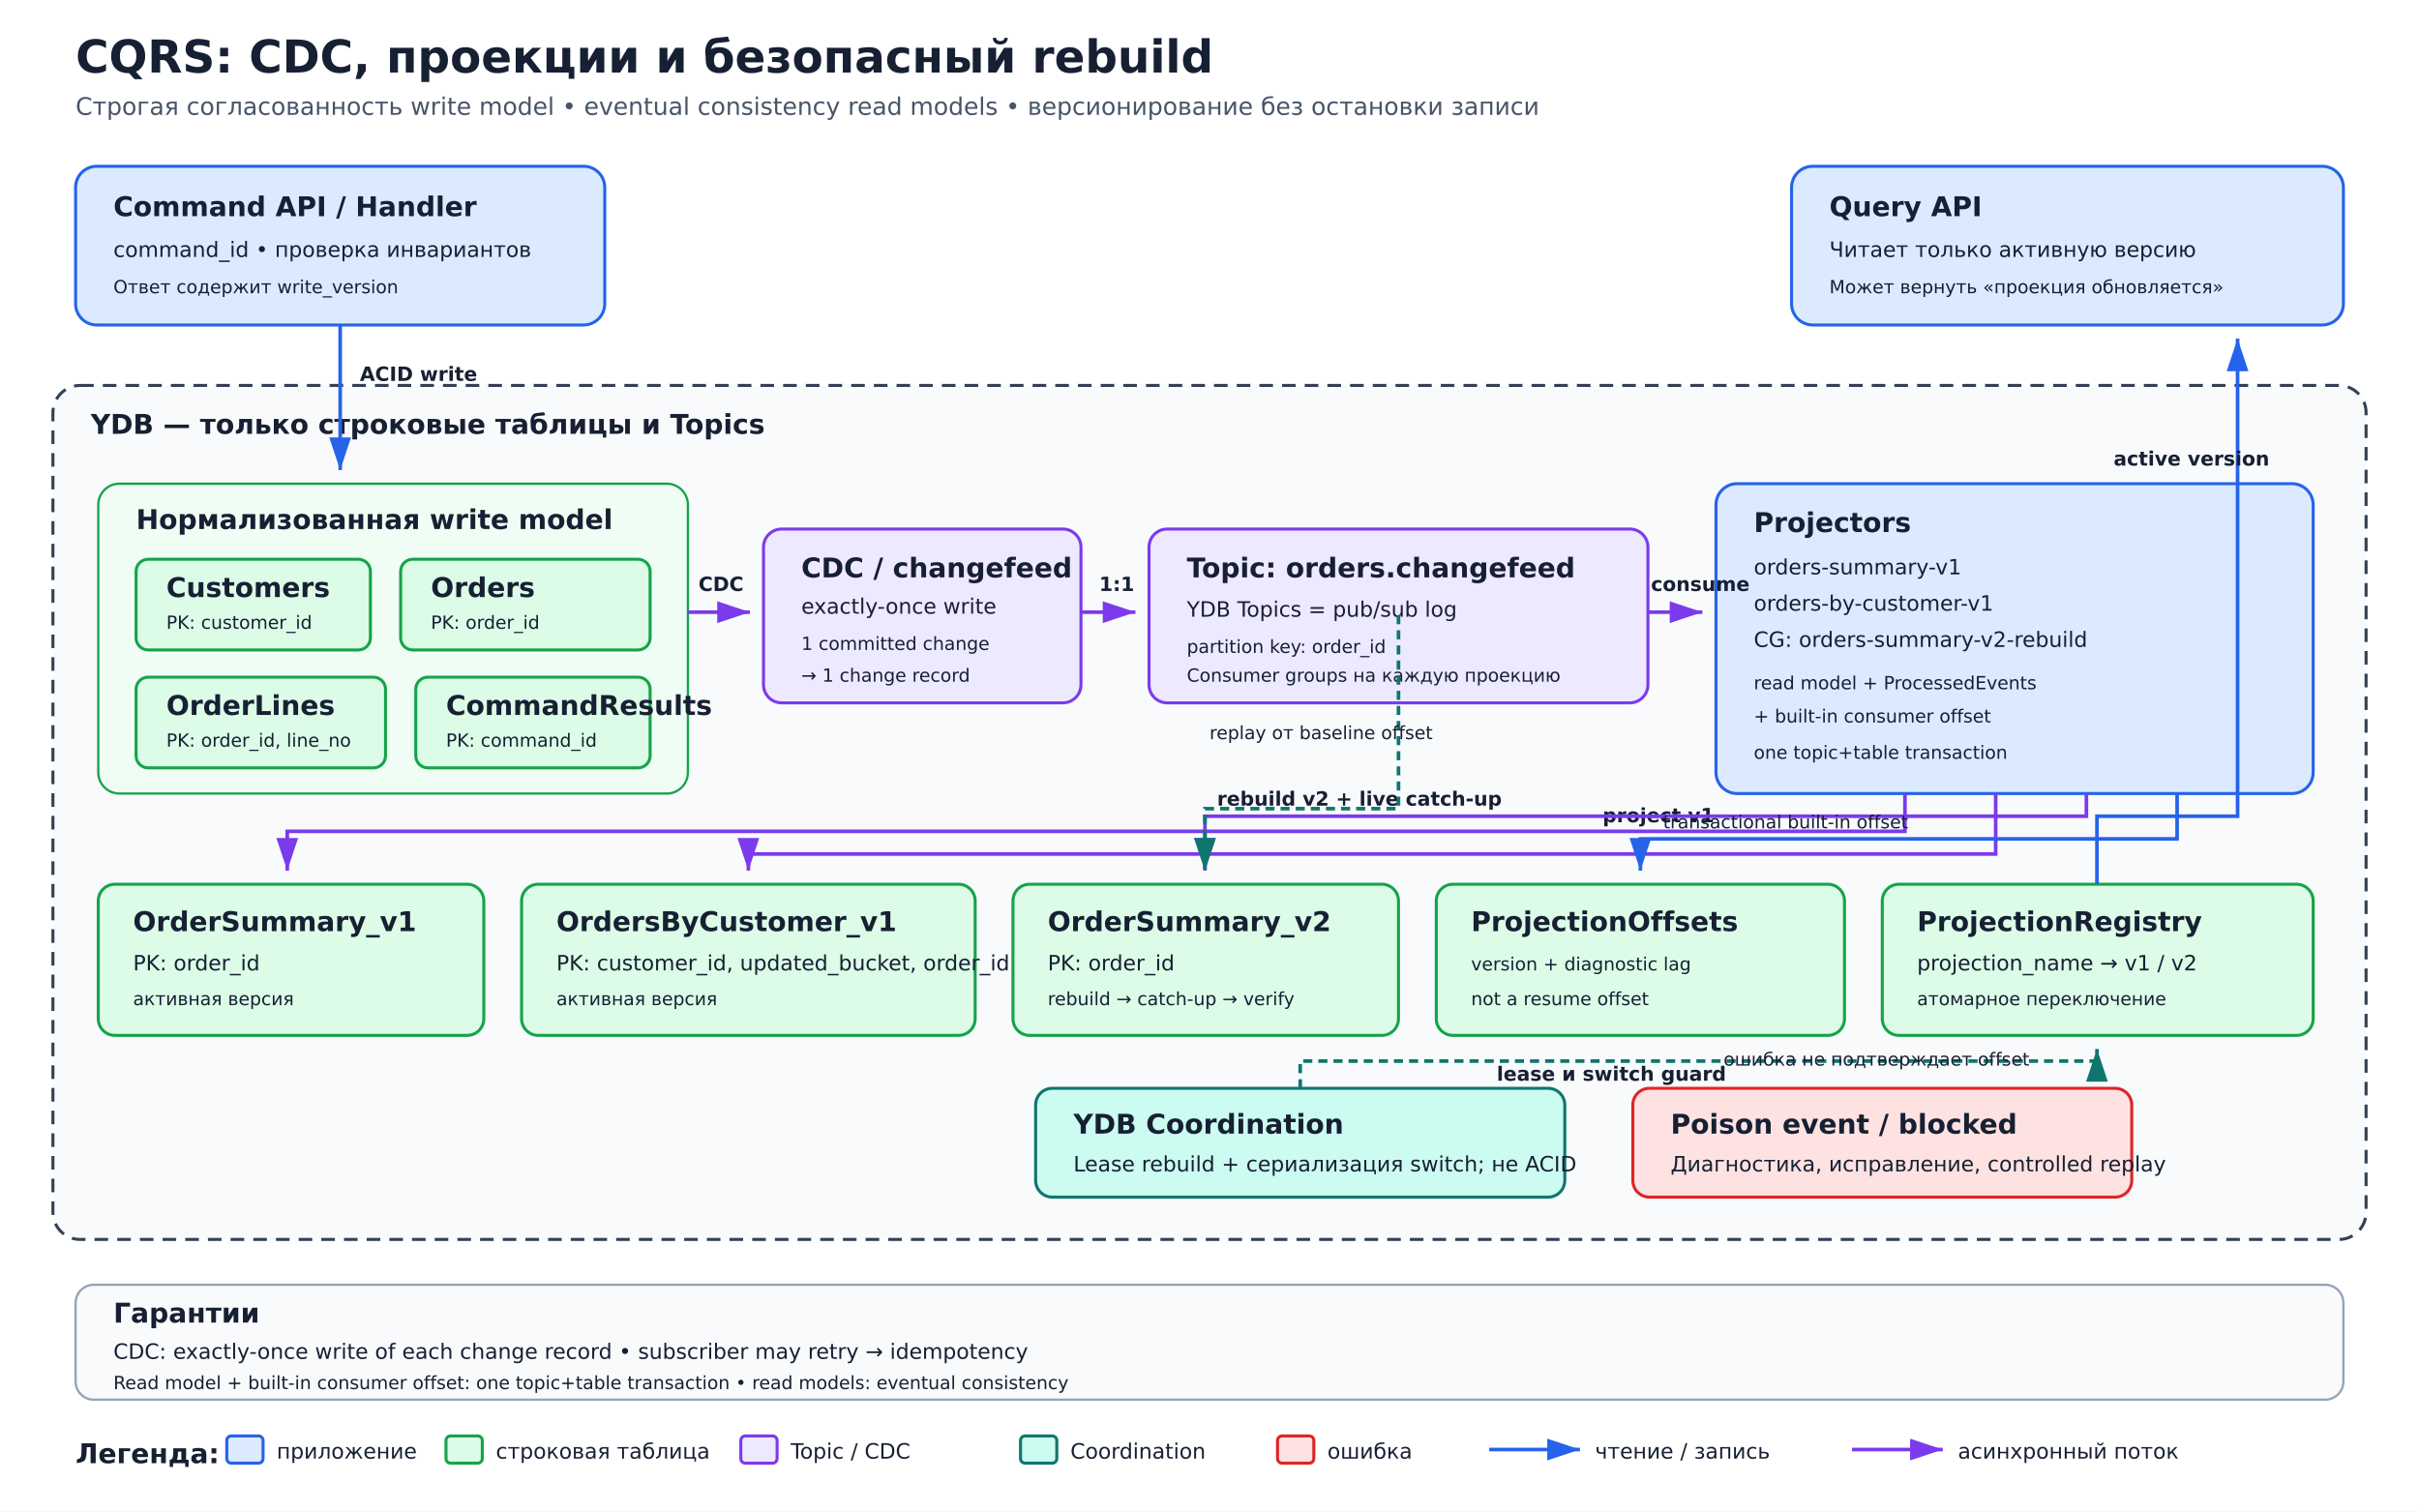
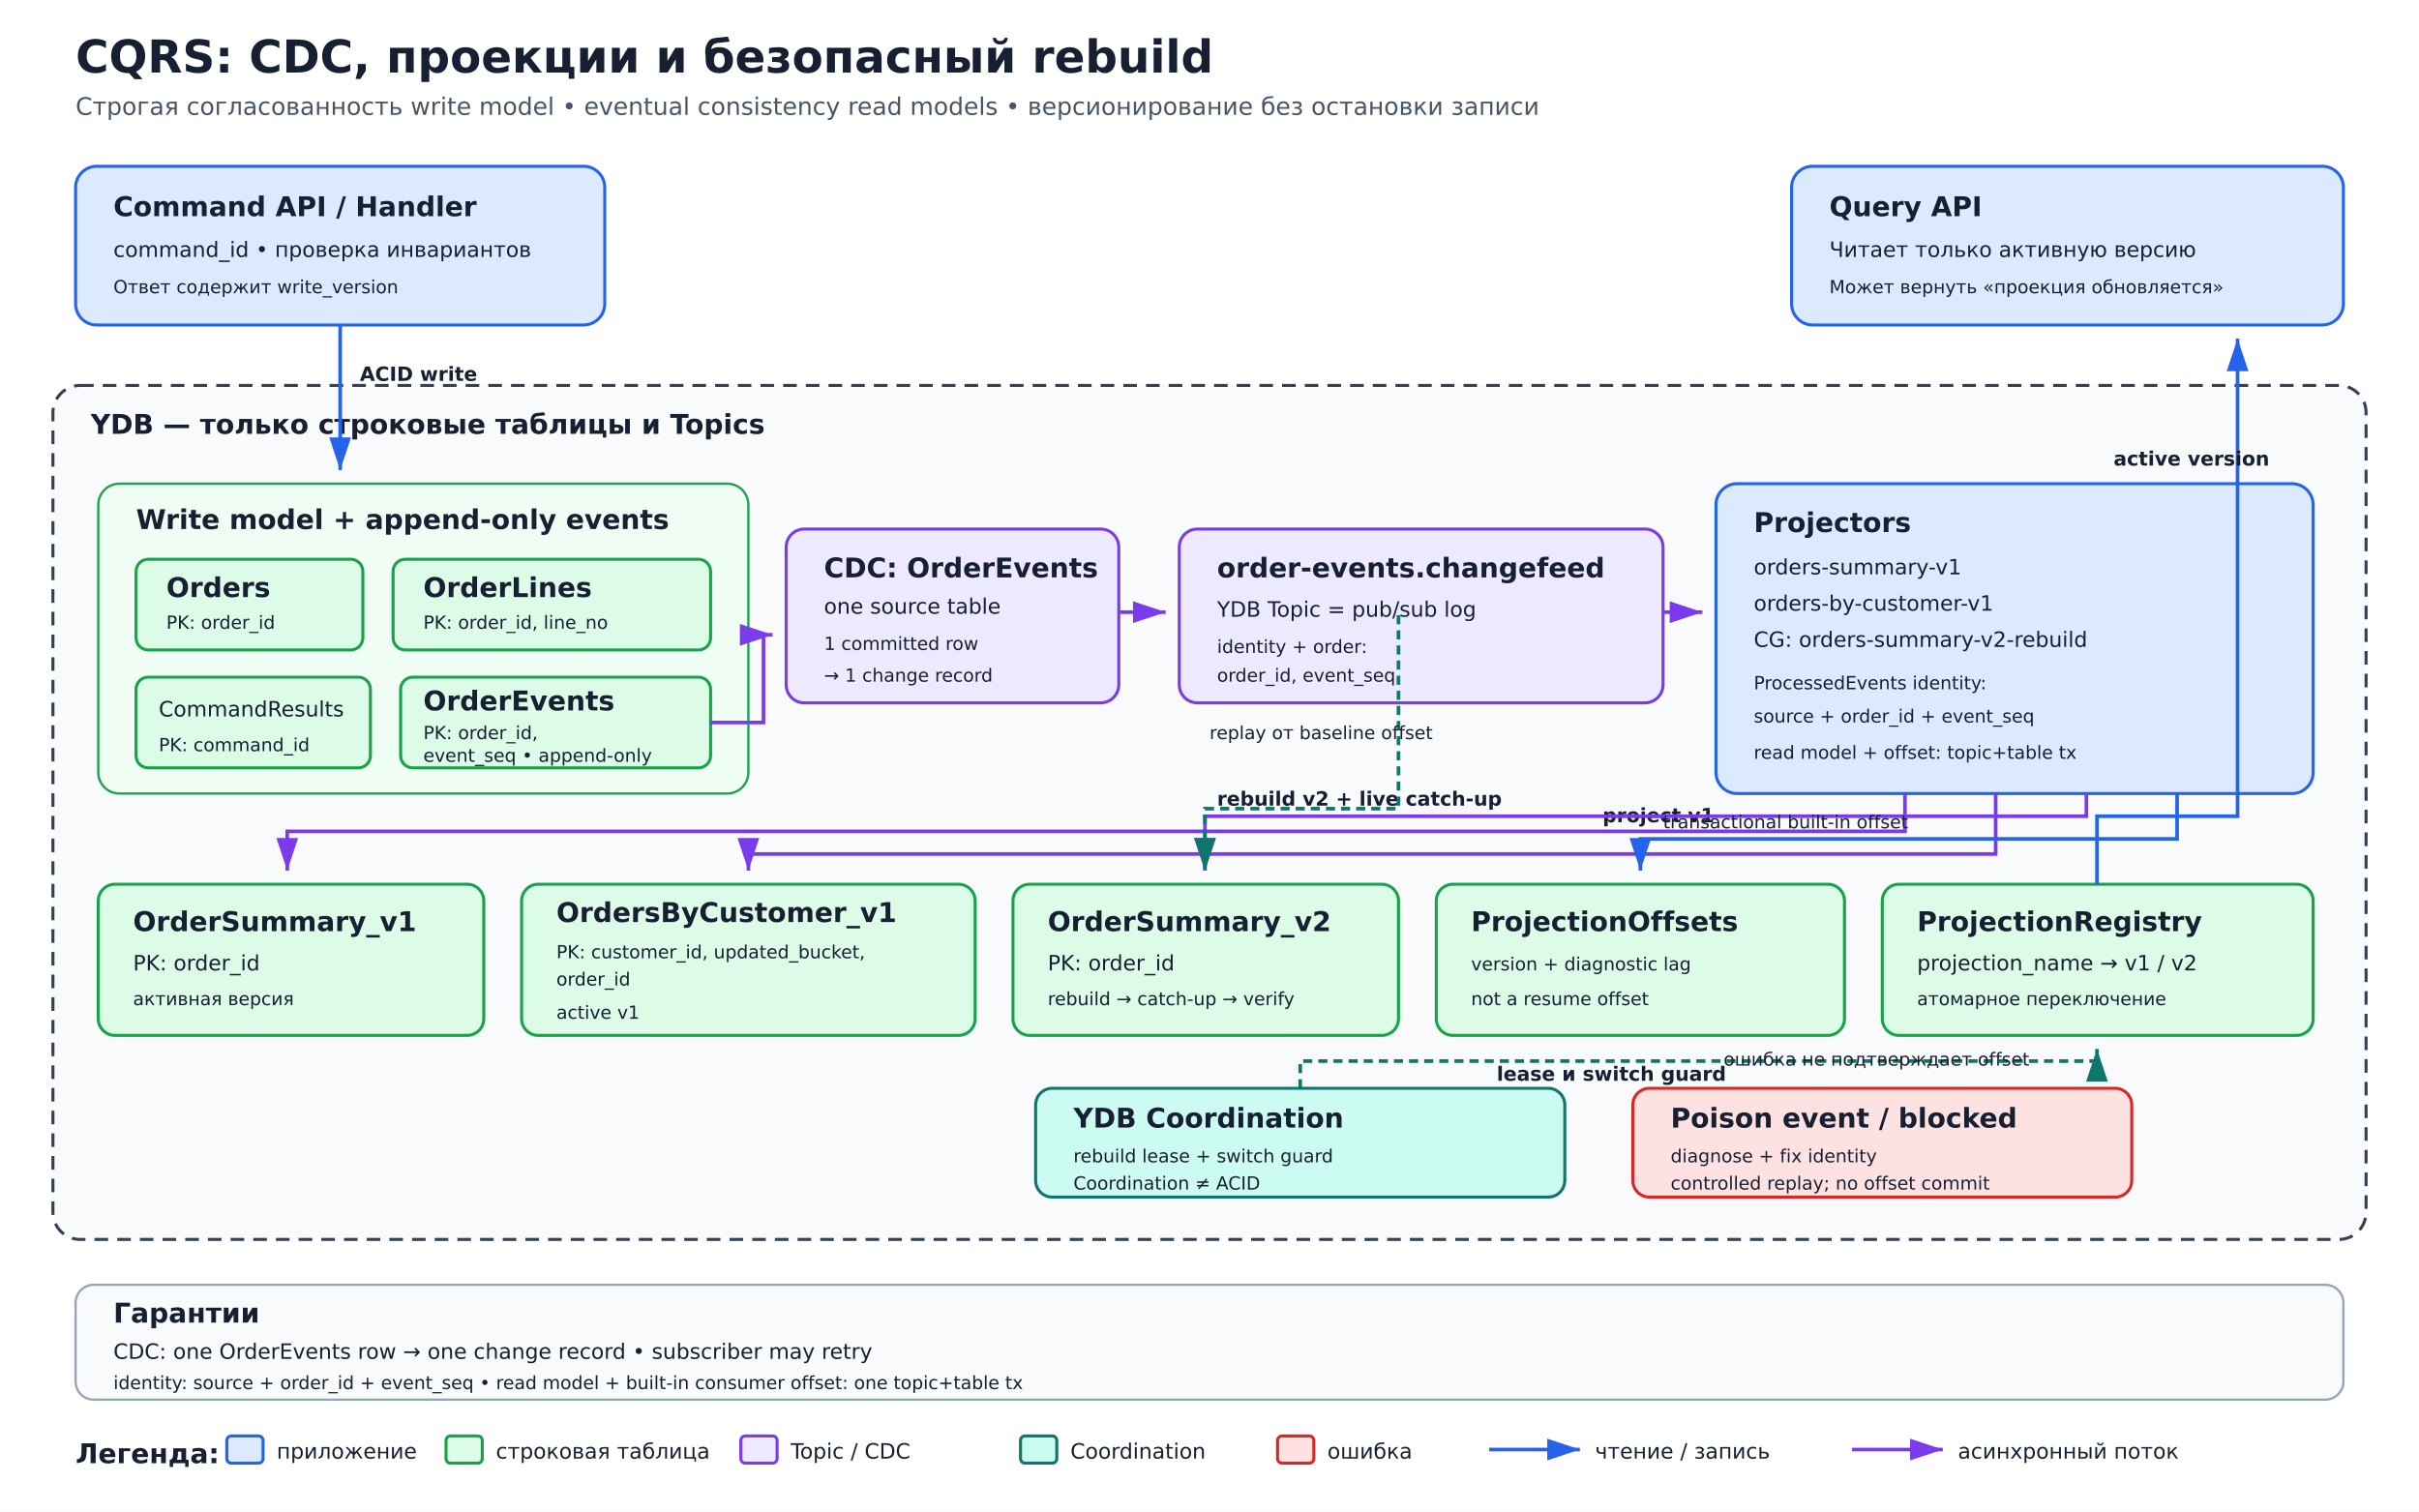
<svg xmlns="http://www.w3.org/2000/svg" version="1.1" viewBox="0 0 1600 1000" role="img" aria-labelledby="title desc">
  <defs>
    <marker id="arrow-blue" markerWidth="10" markerHeight="10" refX="9" refY="3" orient="auto" markerUnits="strokeWidth">
      <path d="M0,0 L0,6 L9,3 z" fill="#2563eb" />
    </marker>
    <marker id="arrow-purple" markerWidth="10" markerHeight="10" refX="9" refY="3" orient="auto" markerUnits="strokeWidth">
      <path d="M0,0 L0,6 L9,3 z" fill="#7c3aed" />
    </marker>
    <marker id="arrow-teal" markerWidth="10" markerHeight="10" refX="9" refY="3" orient="auto" markerUnits="strokeWidth">
      <path d="M0,0 L0,6 L9,3 z" fill="#0f766e" />
    </marker>
    <style>
      text, tspan { fill: #172033; }
      .title { font-size: 30px; font-weight: 700; }
      .subtitle { font-size: 16px; fill: #475569; }
      .box-title { font-size: 18px; font-weight: 700; }
      .body { font-size: 14px; }
      .small { font-size: 12px; }
      .flow { font-size: 13px; font-weight: 600; }
      .app { fill: #dbeafe; stroke: #2563eb; stroke-width: 2; }
      .table { fill: #dcfce7; stroke: #16a34a; stroke-width: 2; }
      .topic { fill: #ede9fe; stroke: #7c3aed; stroke-width: 2; }
      .queue { fill: #ffedd5; stroke: #d97706; stroke-width: 2; }
      .coord { fill: #ccfbf1; stroke: #0f766e; stroke-width: 2; }
      .error { fill: #fee2e2; stroke: #dc2626; stroke-width: 2; }
      .boundary { fill: #f8fafc; stroke: #334155; stroke-width: 2; stroke-dasharray: 9 6; }
      .blue-flow { fill: none; stroke: #2563eb; stroke-width: 2.4; marker-end: url(#arrow-blue); }
      .purple-flow { fill: none; stroke: #7c3aed; stroke-width: 2.4; marker-end: url(#arrow-purple); }
      .teal-flow { fill: none; stroke: #0f766e; stroke-width: 2.4; stroke-dasharray: 6 4; marker-end: url(#arrow-teal); }
    </style>
  </defs>
  <rect x="0" y="0" width="1600" height="1000" fill="#ffffff" />
  <text font-family="DejaVu Sans, Arial, sans-serif" x="50" y="48" class="title">CQRS: CDC, проекции и безопасный rebuild</text>
  <text font-family="DejaVu Sans, Arial, sans-serif" x="50" y="76" class="subtitle">Строгая согласованность write model • eventual consistency read models • версионирование без остановки записи</text>
  <rect x="50" y="110" width="350" height="105" rx="14" class="app" />
  <text font-family="DejaVu Sans, Arial, sans-serif" x="75" y="143" class="box-title">Command API / Handler</text>
  <text font-family="DejaVu Sans, Arial, sans-serif" x="75" y="170" class="body">command_id • проверка инвариантов</text>
  <text font-family="DejaVu Sans, Arial, sans-serif" x="75" y="194" class="small">Ответ содержит write_version</text>
  <rect x="1185" y="110" width="365" height="105" rx="14" class="app" />
  <text font-family="DejaVu Sans, Arial, sans-serif" x="1210" y="143" class="box-title">Query API</text>
  <text font-family="DejaVu Sans, Arial, sans-serif" x="1210" y="170" class="body">Читает только активную версию</text>
  <text font-family="DejaVu Sans, Arial, sans-serif" x="1210" y="194" class="small">Может вернуть «проекция обновляется»</text>
  <rect x="35" y="255" width="1530" height="565" rx="18" class="boundary" />
  <text font-family="DejaVu Sans, Arial, sans-serif" x="60" y="287" class="box-title">YDB — только строковые таблицы и Topics</text>
-   <rect x="65" y="320" width="390" height="205" rx="14" fill="#f0fdf4" stroke="#16a34a" stroke-width="1.5" />
-   <text font-family="DejaVu Sans, Arial, sans-serif" x="90" y="350" class="box-title">Нормализованная write model</text>
-   <rect x="90" y="370" width="155" height="60" rx="8" class="table" />
-   <text font-family="DejaVu Sans, Arial, sans-serif" x="110" y="395" class="box-title">Customers</text>
-   <text font-family="DejaVu Sans, Arial, sans-serif" x="110" y="416" class="small">PK: customer_id</text>
-   <rect x="265" y="370" width="165" height="60" rx="8" class="table" />
-   <text font-family="DejaVu Sans, Arial, sans-serif" x="285" y="395" class="box-title">Orders</text>
-   <text font-family="DejaVu Sans, Arial, sans-serif" x="285" y="416" class="small">PK: order_id</text>
-   <rect x="90" y="448" width="165" height="60" rx="8" class="table" />
-   <text font-family="DejaVu Sans, Arial, sans-serif" x="110" y="473" class="box-title">OrderLines</text>
-   <text font-family="DejaVu Sans, Arial, sans-serif" x="110" y="494" class="small">PK: order_id, line_no</text>
-   <rect x="275" y="448" width="155" height="60" rx="8" class="table" />
-   <text font-family="DejaVu Sans, Arial, sans-serif" x="295" y="473" class="box-title">CommandResults</text>
-   <text font-family="DejaVu Sans, Arial, sans-serif" x="295" y="494" class="small">PK: command_id</text>
-   <rect x="505" y="350" width="210" height="115" rx="12" class="topic" />
-   <text font-family="DejaVu Sans, Arial, sans-serif" x="530" y="382" class="box-title">CDC / changefeed</text>
-   <text font-family="DejaVu Sans, Arial, sans-serif" x="530" y="406" class="body">exactly-once write</text>
-   <text font-family="DejaVu Sans, Arial, sans-serif" x="530" y="430" class="small">1 committed change</text>
-   <text font-family="DejaVu Sans, Arial, sans-serif" x="530" y="451" class="small">→ 1 change record</text>
-   <rect x="760" y="350" width="330" height="115" rx="12" class="topic" />
-   <text font-family="DejaVu Sans, Arial, sans-serif" x="785" y="382" class="box-title">Topic: orders.changefeed</text>
-   <text font-family="DejaVu Sans, Arial, sans-serif" x="785" y="408" class="body">YDB Topics = pub/sub log</text>
-   <text font-family="DejaVu Sans, Arial, sans-serif" x="785" y="432" class="small">partition key: order_id</text>
-   <text font-family="DejaVu Sans, Arial, sans-serif" x="785" y="451" class="small">Consumer groups на каждую проекцию</text>
+   <rect x="65" y="320" width="430" height="205" rx="14" fill="#f0fdf4" stroke="#16a34a" stroke-width="1.5" />
+   <text font-family="DejaVu Sans, Arial, sans-serif" x="90" y="350" class="box-title">Write model + append-only events</text>
+   <rect x="90" y="370" width="150" height="60" rx="8" class="table" />
+   <text font-family="DejaVu Sans, Arial, sans-serif" x="110" y="395" class="box-title">Orders</text>
+   <text font-family="DejaVu Sans, Arial, sans-serif" x="110" y="416" class="small">PK: order_id</text>
+   <rect x="260" y="370" width="210" height="60" rx="8" class="table" />
+   <text font-family="DejaVu Sans, Arial, sans-serif" x="280" y="395" class="box-title">OrderLines</text>
+   <text font-family="DejaVu Sans, Arial, sans-serif" x="280" y="416" class="small">PK: order_id, line_no</text>
+   <rect x="90" y="448" width="155" height="60" rx="8" class="table" />
+   <text font-family="DejaVu Sans, Arial, sans-serif" x="105" y="474" class="body">CommandResults</text>
+   <text font-family="DejaVu Sans, Arial, sans-serif" x="105" y="497" class="small">PK: command_id</text>
+   <rect x="265" y="448" width="205" height="60" rx="8" class="table" />
+   <text font-family="DejaVu Sans, Arial, sans-serif" x="280" y="470" class="box-title">OrderEvents</text>
+   <text font-family="DejaVu Sans, Arial, sans-serif" x="280" y="489" class="small">PK: order_id,<tspan font-family="DejaVu Sans, Arial, sans-serif" x="280" dy="15">event_seq • append-only</tspan>
+   </text>
+   <rect x="520" y="350" width="220" height="115" rx="12" class="topic" />
+   <text font-family="DejaVu Sans, Arial, sans-serif" x="545" y="382" class="box-title">CDC: OrderEvents</text>
+   <text font-family="DejaVu Sans, Arial, sans-serif" x="545" y="406" class="body">one source table</text>
+   <text font-family="DejaVu Sans, Arial, sans-serif" x="545" y="430" class="small">1 committed row</text>
+   <text font-family="DejaVu Sans, Arial, sans-serif" x="545" y="451" class="small">→ 1 change record</text>
+   <rect x="780" y="350" width="320" height="115" rx="12" class="topic" />
+   <text font-family="DejaVu Sans, Arial, sans-serif" x="805" y="382" class="box-title">order-events.changefeed</text>
+   <text font-family="DejaVu Sans, Arial, sans-serif" x="805" y="408" class="body">YDB Topic = pub/sub log</text>
+   <text font-family="DejaVu Sans, Arial, sans-serif" x="805" y="432" class="small">identity + order:</text>
+   <text font-family="DejaVu Sans, Arial, sans-serif" x="805" y="451" class="small">order_id, event_seq</text>
  <rect x="1135" y="320" width="395" height="205" rx="14" class="app" />
  <text font-family="DejaVu Sans, Arial, sans-serif" x="1160" y="352" class="box-title">Projectors</text>
  <text font-family="DejaVu Sans, Arial, sans-serif" x="1160" y="380" class="body">orders-summary-v1</text>
  <text font-family="DejaVu Sans, Arial, sans-serif" x="1160" y="404" class="body">orders-by-customer-v1</text>
  <text font-family="DejaVu Sans, Arial, sans-serif" x="1160" y="428" class="body">CG: orders-summary-v2-rebuild</text>
-   <text font-family="DejaVu Sans, Arial, sans-serif" x="1160" y="456" class="small">read model + ProcessedEvents</text>
-   <text font-family="DejaVu Sans, Arial, sans-serif" x="1160" y="478" class="small">+ built-in consumer offset</text>
-   <text font-family="DejaVu Sans, Arial, sans-serif" x="1160" y="502" class="small">one topic+table transaction</text>
+   <text font-family="DejaVu Sans, Arial, sans-serif" x="1160" y="456" class="small">ProcessedEvents identity:</text>
+   <text font-family="DejaVu Sans, Arial, sans-serif" x="1160" y="478" class="small">source + order_id + event_seq</text>
+   <text font-family="DejaVu Sans, Arial, sans-serif" x="1160" y="502" class="small">read model + offset: topic+table tx</text>
  <rect x="65" y="585" width="255" height="100" rx="11" class="table" />
  <text font-family="DejaVu Sans, Arial, sans-serif" x="88" y="616" class="box-title">OrderSummary_v1</text>
  <text font-family="DejaVu Sans, Arial, sans-serif" x="88" y="642" class="body">PK: order_id</text>
  <text font-family="DejaVu Sans, Arial, sans-serif" x="88" y="665" class="small">активная версия</text>
  <rect x="345" y="585" width="300" height="100" rx="11" class="table" />
-   <text font-family="DejaVu Sans, Arial, sans-serif" x="368" y="616" class="box-title">OrdersByCustomer_v1</text>
-   <text font-family="DejaVu Sans, Arial, sans-serif" x="368" y="642" class="body">PK: customer_id, updated_bucket, order_id</text>
-   <text font-family="DejaVu Sans, Arial, sans-serif" x="368" y="665" class="small">активная версия</text>
+   <text font-family="DejaVu Sans, Arial, sans-serif" x="368" y="610" class="box-title">OrdersByCustomer_v1</text>
+   <text font-family="DejaVu Sans, Arial, sans-serif" x="368" y="634" class="small">PK: customer_id, updated_bucket,<tspan font-family="DejaVu Sans, Arial, sans-serif" x="368" dy="18">order_id</tspan>
+   </text>
+   <text font-family="DejaVu Sans, Arial, sans-serif" x="368" y="674" class="small">active v1</text>
  <rect x="670" y="585" width="255" height="100" rx="11" class="table" />
  <text font-family="DejaVu Sans, Arial, sans-serif" x="693" y="616" class="box-title">OrderSummary_v2</text>
  <text font-family="DejaVu Sans, Arial, sans-serif" x="693" y="642" class="body">PK: order_id</text>
  <text font-family="DejaVu Sans, Arial, sans-serif" x="693" y="665" class="small">rebuild → catch-up → verify</text>
  <rect x="950" y="585" width="270" height="100" rx="11" class="table" />
  <text font-family="DejaVu Sans, Arial, sans-serif" x="973" y="616" class="box-title">ProjectionOffsets</text>
  <text font-family="DejaVu Sans, Arial, sans-serif" x="973" y="642" class="small">version + diagnostic lag</text>
  <text font-family="DejaVu Sans, Arial, sans-serif" x="973" y="665" class="small">not a resume offset</text>
  <rect x="1245" y="585" width="285" height="100" rx="11" class="table" />
  <text font-family="DejaVu Sans, Arial, sans-serif" x="1268" y="616" class="box-title">ProjectionRegistry</text>
  <text font-family="DejaVu Sans, Arial, sans-serif" x="1268" y="642" class="body">projection_name → v1 / v2</text>
  <text font-family="DejaVu Sans, Arial, sans-serif" x="1268" y="665" class="small">атомарное переключение</text>
  <rect x="685" y="720" width="350" height="72" rx="11" class="coord" />
-   <text font-family="DejaVu Sans, Arial, sans-serif" x="710" y="750" class="box-title">YDB Coordination</text>
-   <text font-family="DejaVu Sans, Arial, sans-serif" x="710" y="775" class="body">Lease rebuild + сериализация switch; не ACID</text>
+   <text font-family="DejaVu Sans, Arial, sans-serif" x="710" y="746" class="box-title">YDB Coordination</text>
+   <text font-family="DejaVu Sans, Arial, sans-serif" x="710" y="769" class="small">rebuild lease + switch guard</text>
+   <text font-family="DejaVu Sans, Arial, sans-serif" x="710" y="787" class="small">Coordination ≠ ACID</text>
  <rect x="1080" y="720" width="330" height="72" rx="11" class="error" />
-   <text font-family="DejaVu Sans, Arial, sans-serif" x="1105" y="750" class="box-title">Poison event / blocked</text>
-   <text font-family="DejaVu Sans, Arial, sans-serif" x="1105" y="775" class="body">Диагностика, исправление, controlled replay</text>
+   <text font-family="DejaVu Sans, Arial, sans-serif" x="1105" y="746" class="box-title">Poison event / blocked</text>
+   <text font-family="DejaVu Sans, Arial, sans-serif" x="1105" y="769" class="small">diagnose + fix identity</text>
+   <text font-family="DejaVu Sans, Arial, sans-serif" x="1105" y="787" class="small">controlled replay; no offset commit</text>
  <path d="M225 215 L225 311" class="blue-flow" />
  <text font-family="DejaVu Sans, Arial, sans-serif" x="238" y="252" class="flow">ACID write</text>
-   <path d="M455 405 L496 405" class="purple-flow" />
-   <text font-family="DejaVu Sans, Arial, sans-serif" x="462" y="391" class="flow">CDC</text>
-   <path d="M715 405 L751 405" class="purple-flow" />
-   <text font-family="DejaVu Sans, Arial, sans-serif" x="727" y="391" class="flow">1:1</text>
-   <path d="M1090 405 L1126 405" class="purple-flow" />
-   <text font-family="DejaVu Sans, Arial, sans-serif" x="1092" y="391" class="flow">consume</text>
+   <path d="M470 478 L505 478 L505 420 L511 420" class="purple-flow" />
+   <path d="M740 405 L771 405" class="purple-flow" />
+   <path d="M1100 405 L1126 405" class="purple-flow" />
  <path d="M1260 525 L1260 550 L190 550 L190 576" class="purple-flow" />
  <text font-family="DejaVu Sans, Arial, sans-serif" x="1060" y="544" class="flow">project v1</text>
  <path d="M1320 525 L1320 565 L495 565 L495 576" class="purple-flow" />
  <path d="M1380 525 L1380 540 L797 540 L797 576" class="purple-flow" />
  <text font-family="DejaVu Sans, Arial, sans-serif" x="805" y="533" class="flow">rebuild v2 + live catch-up</text>
  <path d="M1440 525 L1440 555 L1085 555 L1085 576" class="blue-flow" />
  <text font-family="DejaVu Sans, Arial, sans-serif" x="1100" y="548" class="small">transactional built-in offset</text>
  <path d="M860 720 L860 702 L1387 702 L1387 694" class="teal-flow" />
  <text font-family="DejaVu Sans, Arial, sans-serif" x="990" y="715" class="flow">lease и switch guard</text>
  <path d="M925 407 L925 535 L797 535 L797 576" class="teal-flow" />
  <text font-family="DejaVu Sans, Arial, sans-serif" x="800" y="489" class="small">replay от baseline offset</text>
  <path d="M1387 585 L1387 540 L1480 540 L1480 224" class="blue-flow" />
  <text font-family="DejaVu Sans, Arial, sans-serif" x="1398" y="308" class="flow">active version</text>
  <text font-family="DejaVu Sans, Arial, sans-serif" x="1140" y="705" class="small">ошибка не подтверждает offset</text>
  <rect x="50" y="850" width="1500" height="76" rx="12" fill="#f8fafc" stroke="#94a3b8" stroke-width="1.5" />
  <text font-family="DejaVu Sans, Arial, sans-serif" x="75" y="875" class="box-title">Гарантии</text>
-   <text font-family="DejaVu Sans, Arial, sans-serif" x="75" y="899" class="body">CDC: exactly-once write of each change record • subscriber may retry → idempotency</text>
-   <text font-family="DejaVu Sans, Arial, sans-serif" x="75" y="919" class="small">Read model + built-in consumer offset: one topic+table transaction • read models: eventual consistency</text>
+   <text font-family="DejaVu Sans, Arial, sans-serif" x="75" y="899" class="body">CDC: one OrderEvents row → one change record • subscriber may retry</text>
+   <text font-family="DejaVu Sans, Arial, sans-serif" x="75" y="919" class="small">identity: source + order_id + event_seq • read model + built-in consumer offset: one topic+table tx</text>
  <text font-family="DejaVu Sans, Arial, sans-serif" x="50" y="968" class="box-title">Легенда:</text>
  <rect x="150" y="950" width="24" height="18" rx="3" class="app" />
  <text font-family="DejaVu Sans, Arial, sans-serif" x="183" y="965" class="body">приложение</text>
  <rect x="295" y="950" width="24" height="18" rx="3" class="table" />
  <text font-family="DejaVu Sans, Arial, sans-serif" x="328" y="965" class="body">строковая таблица</text>
  <rect x="490" y="950" width="24" height="18" rx="3" class="topic" />
  <text font-family="DejaVu Sans, Arial, sans-serif" x="523" y="965" class="body">Topic / CDC</text>
  <rect x="675" y="950" width="24" height="18" rx="3" class="coord" />
  <text font-family="DejaVu Sans, Arial, sans-serif" x="708" y="965" class="body">Coordination</text>
  <rect x="845" y="950" width="24" height="18" rx="3" class="error" />
  <text font-family="DejaVu Sans, Arial, sans-serif" x="878" y="965" class="body">ошибка</text>
  <line x1="985" y1="959" x2="1045" y2="959" class="blue-flow" />
  <text font-family="DejaVu Sans, Arial, sans-serif" x="1055" y="965" class="body">чтение / запись</text>
  <line x1="1225" y1="959" x2="1285" y2="959" class="purple-flow" />
  <text font-family="DejaVu Sans, Arial, sans-serif" x="1295" y="965" class="body">асинхронный поток</text>
</svg>
